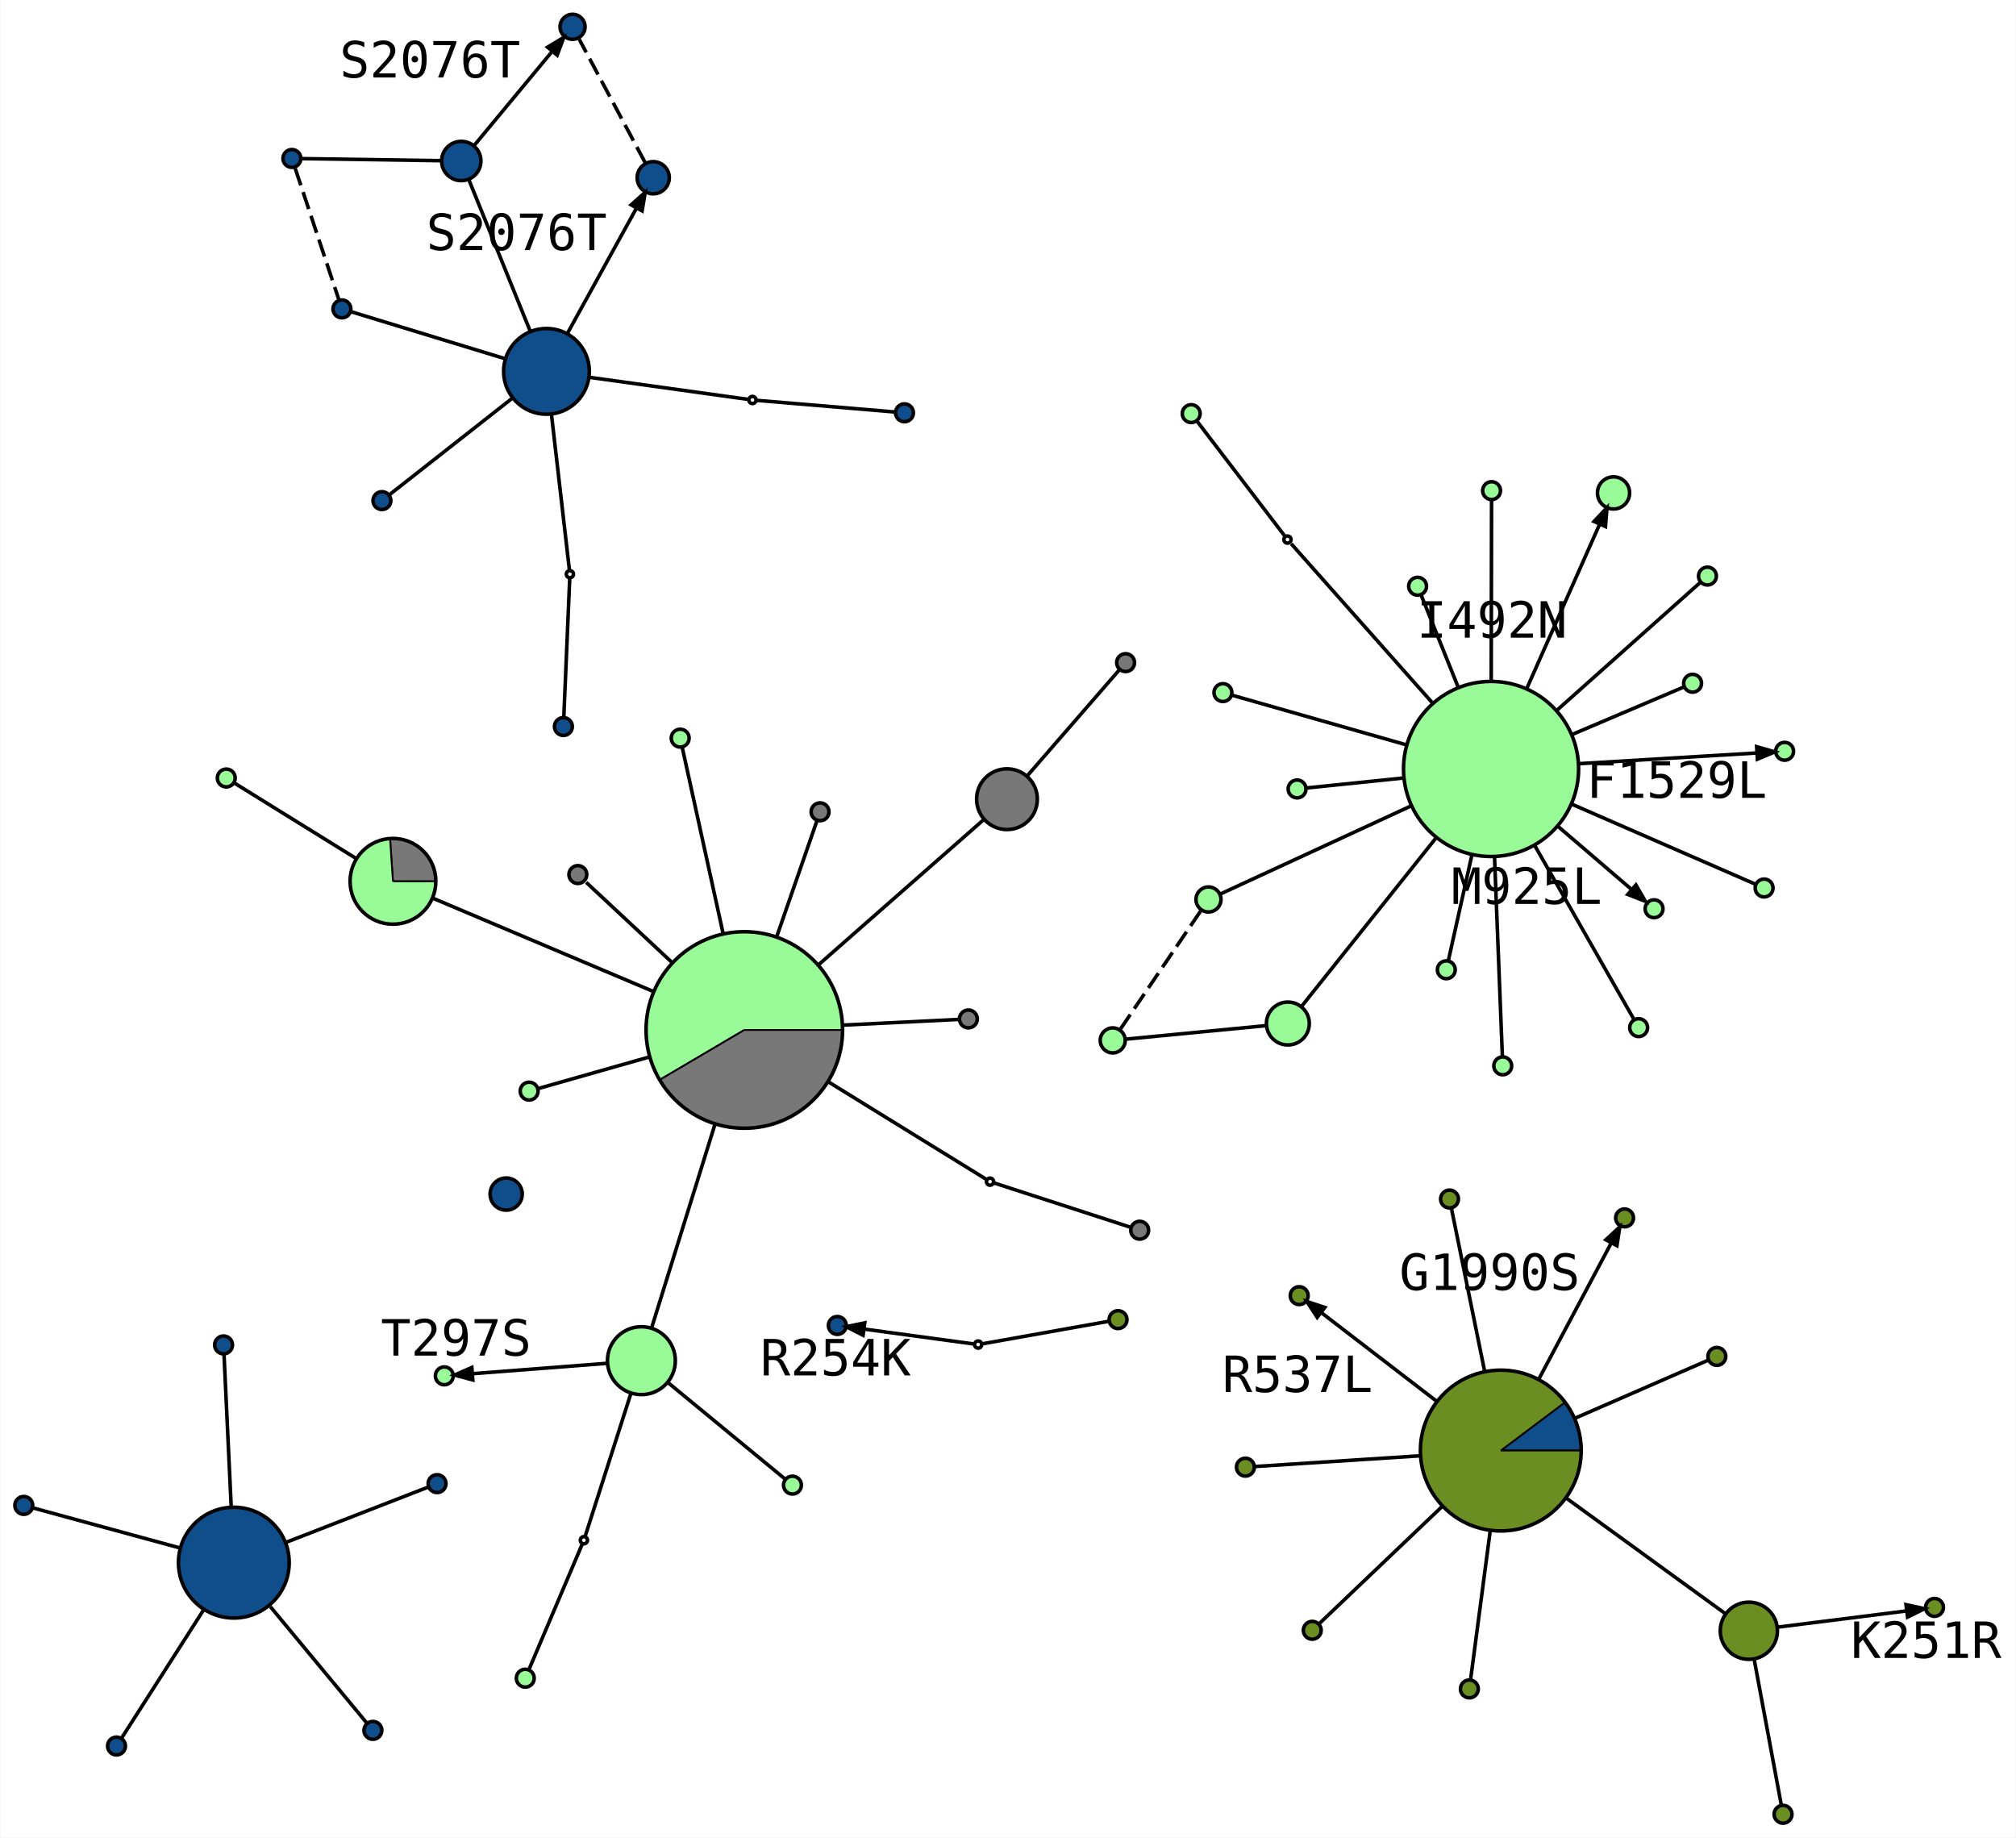
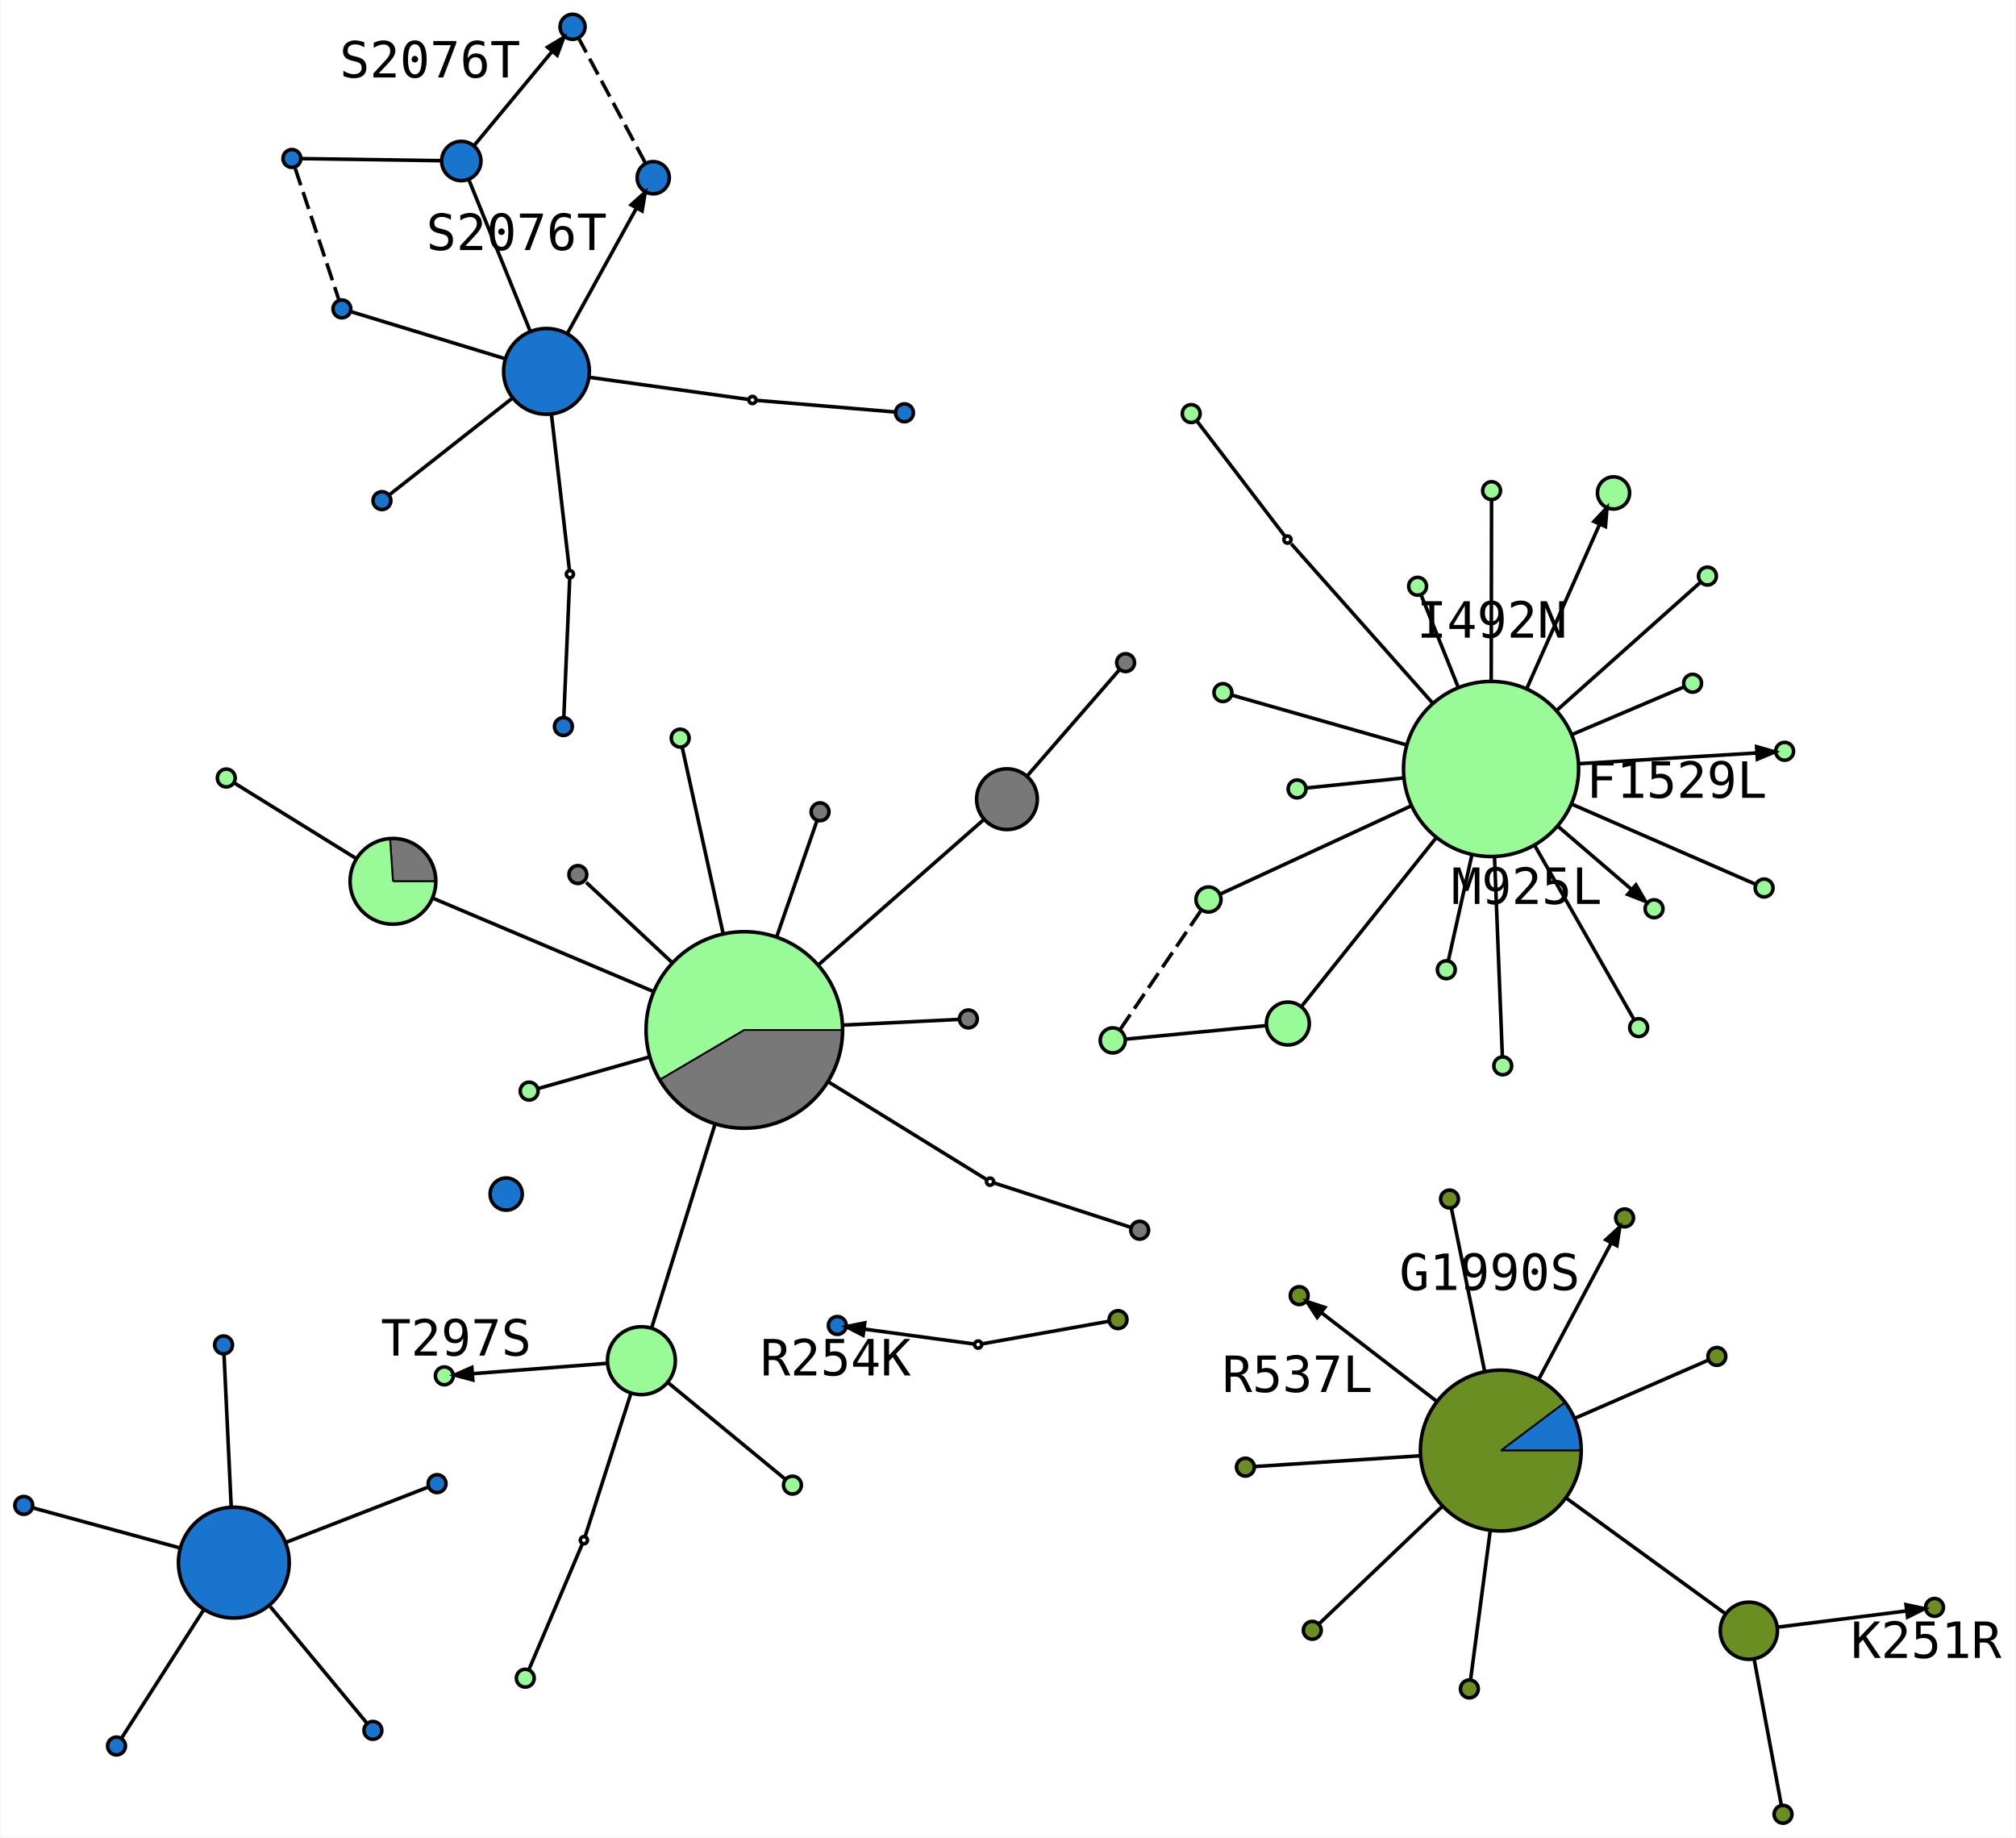
<svg xmlns="http://www.w3.org/2000/svg" width="564pt" height="514pt" viewBox="0.00 0.00 563.89 514.18">
  <g id="graph0" class="graph" transform="scale(1 1) rotate(0) translate(193.503 320.136)">
    <polygon fill="white" stroke="none" points="-193.503,194.045 -193.503,-320.136 370.391,-320.136 370.391,194.045 -193.503,194.045" />
    <g id="node1" class="node">
      <ellipse fill="palegreen" stroke="black" cx="223.631" cy="-104.957" rx="24.5" ry="24.5" />
    </g>
    <g id="node3" class="node">
      <ellipse fill="palegreen" stroke="black" cx="280.035" cy="-128.943" rx="2.5" ry="2.5" />
    </g>
    <g id="edge1" class="edge">
      <path fill="none" stroke="black" d="M246.248,-114.575C258.507,-119.788 272.233,-125.625 277.652,-127.929" />
    </g>
    <g id="node5" class="node">
      <ellipse fill="palegreen" stroke="black" cx="226.9" cy="-21.881" rx="2.5" ry="2.5" />
    </g>
    <g id="edge2" class="edge">
      <path fill="none" stroke="black" d="M224.612,-80.032C225.41,-59.767 226.455,-33.187 226.791,-24.648" />
    </g>
    <g id="node8" class="node">
      <ellipse fill="palegreen" stroke="black" cx="257.907" cy="-182.203" rx="4.5" ry="4.5" />
    </g>
    <g id="edge5" class="edge">
      <path fill="none" stroke="black" d="M233.73,-127.716C240.518,-143.014 249.089,-162.331 253.989,-173.374" />
      <polygon fill="black" stroke="black" points="252.449,-174.217 256.076,-178.077 255.648,-172.797 252.449,-174.217" />
      <text text-anchor="middle" x="223.905" y="-141.7" font-family="monospace" font-size="14.00">I492N</text>
    </g>
    <g id="node10" class="node">
      <ellipse fill="palegreen" stroke="black" cx="166.767" cy="-33.725" rx="6" ry="6" />
    </g>
    <g id="edge6" class="edge">
      <path fill="none" stroke="black" d="M208.093,-85.493C195.334,-69.51 178.18,-48.022 170.62,-38.551" />
    </g>
    <g id="node11" class="node">
      <ellipse fill="palegreen" stroke="black" cx="300.044" cy="-71.649" rx="2.5" ry="2.5" />
    </g>
    <g id="edge7" class="edge">
      <path fill="none" stroke="black" d="M246.144,-95.144C264.81,-87.007 289.525,-76.235 297.469,-72.772" />
    </g>
    <g id="node12" class="node">
      <ellipse fill="palegreen" stroke="black" cx="169.343" cy="-99.37" rx="2.5" ry="2.5" />
    </g>
    <g id="edge8" class="edge">
      <path fill="none" stroke="black" d="M199.029,-102.425C188.256,-101.316 176.944,-100.152 171.961,-99.639" />
    </g>
    <g id="node13" class="node">
      <ellipse fill="palegreen" stroke="black" cx="144.549" cy="-68.437" rx="3.5" ry="3.5" />
    </g>
    <g id="edge9" class="edge">
      <path fill="none" stroke="black" d="M201.181,-94.59C182.184,-85.817 156.671,-74.035 147.771,-69.926" />
    </g>
    <g id="node14" class="node">
      <ellipse fill="palegreen" stroke="black" cx="211.106" cy="-48.77" rx="2.5" ry="2.5" />
    </g>
    <g id="edge10" class="edge">
      <path fill="none" stroke="black" d="M218.247,-80.803C215.647,-69.144 212.842,-56.561 211.67,-51.303" />
    </g>
    <g id="node15" class="node">
      <ellipse fill="palegreen" stroke="black" cx="148.588" cy="-126.329" rx="2.5" ry="2.5" />
    </g>
    <g id="edge11" class="edge">
      <path fill="none" stroke="black" d="M199.887,-111.719C181.68,-116.904 158.448,-123.52 151,-125.642" />
    </g>
    <g id="node18" class="node">
      <ellipse fill="palegreen" stroke="black" cx="305.789" cy="-109.905" rx="2.5" ry="2.5" />
    </g>
    <g id="edge12" class="edge">
      <path fill="none" stroke="black" d="M248.281,-106.442C265.191,-107.46 286.547,-108.746 297.88,-109.429" />
      <polygon fill="black" stroke="black" points="297.956,-111.186 303.053,-109.74 298.167,-107.693 297.956,-111.186" />
      <text text-anchor="middle" x="275.587" y="-96.886" font-family="monospace" font-size="14.00">F1529L</text>
    </g>
    <g id="node19" class="node">
      <ellipse fill="palegreen" stroke="black" cx="284.186" cy="-158.937" rx="2.5" ry="2.5" />
    </g>
    <g id="edge13" class="edge">
      <path fill="none" stroke="black" d="M242.129,-121.446C256.876,-134.592 276.04,-151.676 282.192,-157.16" />
    </g>
    <g id="node20" class="node">
      <ellipse fill="palegreen" stroke="black" cx="223.777" cy="-182.839" rx="2.5" ry="2.5" />
    </g>
    <g id="edge14" class="edge">
      <path fill="none" stroke="black" d="M223.677,-129.599C223.713,-148.495 223.757,-172.606 223.772,-180.336" />
    </g>
    <g id="node21" class="node">
      <ellipse fill="palegreen" stroke="black" cx="269.245" cy="-65.844" rx="2.5" ry="2.5" />
    </g>
    <g id="edge15" class="edge">
      <path fill="none" stroke="black" d="M242.448,-88.823C249.662,-82.636 257.427,-75.978 262.732,-71.429" />
      <polygon fill="black" stroke="black" points="264.168,-72.503 266.825,-67.92 261.89,-69.846 264.168,-72.503" />
      <text text-anchor="middle" x="233.609" y="-67.194" font-family="monospace" font-size="14.00">M925L</text>
    </g>
    <g id="node23" class="node">
      <ellipse fill="palegreen" stroke="black" cx="264.937" cy="-32.577" rx="2.5" ry="2.5" />
    </g>
    <g id="edge16" class="edge">
      <path fill="none" stroke="black" d="M235.801,-83.632C245.891,-65.951 259.251,-42.541 263.545,-35.016" />
    </g>
    <g id="node27" class="node">
      <ellipse fill="palegreen" stroke="black" cx="203.072" cy="-156.083" rx="2.5" ry="2.5" />
    </g>
    <g id="edge17" class="edge">
      <path fill="none" stroke="black" d="M214.434,-127.828C210.329,-138.038 205.99,-148.826 204.078,-153.582" />
    </g>
    <g id="node63" class="node">
      <ellipse fill="white" stroke="black" cx="166.657" cy="-169.148" rx="1" ry="1" />
    </g>
    <g id="edge3" class="edge">
      <path fill="none" stroke="black" d="M207.152,-123.524C192.429,-140.112 172.468,-162.602 167.707,-167.966" />
    </g>
    <g id="node2" class="node">
      <ellipse fill="palegreen" stroke="black" cx="-14.154" cy="60.618" rx="9.5" ry="9.5" />
    </g>
    <g id="node4" class="node">
      <path fill="palegreen" stroke="black" stroke-width="0.5" d="M14.649,-31.92C14.649,-31.92 42.149,-31.92 42.149,-31.92 42.149,-32.973 42.089,-34.025 41.968,-35.07 41.847,-36.116 41.667,-37.154 41.427,-38.179 41.188,-39.205 40.889,-40.215 40.534,-41.206 40.178,-42.197 39.766,-43.167 39.3,-44.11 38.833,-45.054 38.313,-45.97 37.741,-46.854 37.169,-47.738 36.547,-48.588 35.878,-49.401 35.209,-50.214 34.493,-50.987 33.736,-51.718 32.978,-52.449 32.178,-53.135 31.342,-53.774 30.505,-54.413 29.632,-55.004 28.728,-55.543 27.824,-56.082 26.889,-56.568 25.929,-57 24.969,-57.432 23.985,-57.808 22.982,-58.127 21.978,-58.446 20.958,-58.707 19.924,-58.909 18.891,-59.111 17.847,-59.254 16.798,-59.336 15.748,-59.418 14.695,-59.44 13.643,-59.401 12.591,-59.363 11.542,-59.264 10.501,-59.105 9.46,-58.947 8.43,-58.728 7.414,-58.451 6.398,-58.174 5.399,-57.839 4.422,-57.447 3.445,-57.056 2.491,-56.609 1.565,-56.108 0.639,-55.607 -0.258,-55.053 -1.12,-54.45 -1.982,-53.846 -2.81,-53.193 -3.597,-52.495 -4.385,-51.796 -5.132,-51.053 -5.834,-50.269 -6.537,-49.485 -7.193,-48.661 -7.801,-47.801 -8.409,-46.942 -8.967,-46.048 -9.473,-45.125 -9.979,-44.201 -10.431,-43.25 -10.827,-42.274 -11.223,-41.299 -11.563,-40.302 -11.845,-39.288 -12.127,-38.273 -12.351,-37.244 -12.515,-36.204 -12.679,-35.164 -12.783,-34.115 -12.827,-33.064 -12.871,-32.012 -12.854,-30.958 -12.777,-29.908 -12.7,-28.858 -12.563,-27.814 -12.366,-26.779 -12.169,-25.745 -11.913,-24.723 -11.599,-23.718 -11.285,-22.714 -10.914,-21.728 -10.487,-20.765 -10.06,-19.803 -9.578,-18.866 -9.044,-17.959 -9.044,-17.959 14.649,-31.92 14.649,-31.92" />
      <path fill="#787878" stroke="black" stroke-width="0.5" d="M14.649,-31.92C14.649,-31.92 -9.044,-17.959 -9.044,-17.959 -8.664,-17.315 -8.258,-16.687 -7.828,-16.076 -7.397,-15.465 -6.942,-14.872 -6.463,-14.298 -5.984,-13.724 -5.481,-13.17 -4.957,-12.637 -4.433,-12.104 -3.888,-11.593 -3.322,-11.104 -2.756,-10.616 -2.17,-10.15 -1.567,-9.71 -0.963,-9.269 -0.342,-8.853 0.296,-8.463 0.934,-8.073 1.587,-7.709 2.254,-7.372 2.922,-7.035 3.602,-6.725 4.295,-6.444 4.987,-6.162 5.691,-5.909 6.404,-5.685 7.117,-5.461 7.839,-5.266 8.568,-5.101 9.297,-4.935 10.033,-4.8 10.773,-4.695 11.513,-4.589 12.257,-4.514 13.003,-4.469 13.749,-4.425 14.497,-4.41 15.244,-4.426 15.991,-4.443 16.738,-4.489 17.481,-4.566 18.225,-4.643 18.965,-4.75 19.7,-4.888 20.434,-5.025 21.163,-5.192 21.884,-5.389 22.606,-5.585 23.319,-5.811 24.021,-6.066 24.724,-6.321 25.416,-6.604 26.096,-6.915 26.776,-7.227 27.442,-7.565 28.094,-7.931 28.746,-8.296 29.383,-8.688 30.003,-9.105 30.623,-9.523 31.226,-9.965 31.811,-10.432 32.395,-10.898 32.959,-11.388 33.504,-11.901 34.048,-12.413 34.571,-12.948 35.071,-13.503 35.572,-14.058 36.05,-14.633 36.504,-15.227 36.957,-15.822 37.387,-16.434 37.79,-17.063 38.194,-17.692 38.572,-18.337 38.924,-18.997 39.275,-19.657 39.599,-20.331 39.895,-21.017 40.192,-21.703 40.46,-22.401 40.7,-23.109 40.939,-23.817 41.15,-24.535 41.331,-25.26 41.512,-25.985 41.663,-26.718 41.784,-27.455 41.906,-28.193 41.997,-28.935 42.058,-29.68 42.119,-30.425 42.149,-31.172 42.149,-31.92 42.149,-31.92 14.649,-31.92 14.649,-31.92" />
      <ellipse fill="none" stroke="black" cx="14.649" cy="-31.92" rx="27.5" ry="27.5" />
    </g>
    <g id="edge18" class="edge">
      <path fill="none" stroke="black" d="M-11.287,51.407C-7.189,38.241 0.505,13.522 6.453,-5.588" />
    </g>
    <g id="node24" class="node">
      <ellipse fill="palegreen" stroke="black" cx="-69.31" cy="64.864" rx="2.5" ry="2.5" />
    </g>
    <g id="edge21" class="edge">
      <path fill="none" stroke="black" d="M-23.762,61.358C-34.395,62.176 -51.34,63.481 -61.289,64.247" />
      <polygon fill="black" stroke="black" points="-61.342,66.006 -66.461,64.645 -61.61,62.516 -61.342,66.006" />
      <text text-anchor="middle" x="-66.011" y="59.194" font-family="monospace" font-size="14.00">T297S</text>
    </g>
    <g id="node25" class="node">
      <ellipse fill="palegreen" stroke="black" cx="28.119" cy="95.439" rx="2.5" ry="2.5" />
    </g>
    <g id="edge22" class="edge">
      <path fill="none" stroke="black" d="M-6.791,66.684C3.05,74.79 19.945,88.707 25.935,93.64" />
    </g>
    <g id="node64" class="node">
      <ellipse fill="white" stroke="black" cx="-30.246" cy="110.854" rx="1" ry="1" />
    </g>
    <g id="edge19" class="edge">
      <path fill="none" stroke="black" d="M-17.106,69.832C-21.17,82.522 -28.182,104.412 -29.872,109.686" />
    </g>
    <g id="node6" class="node">
      <path fill="#787878" stroke="black" stroke-width="0.5" d="M-83.685,-73.519C-83.685,-73.519 -71.685,-73.519 -71.685,-73.519 -71.685,-73.929 -71.706,-74.339 -71.748,-74.746 -71.79,-75.154 -71.852,-75.559 -71.936,-75.961 -72.019,-76.362 -72.123,-76.759 -72.247,-77.15 -72.371,-77.54 -72.515,-77.924 -72.678,-78.3 -72.841,-78.676 -73.024,-79.043 -73.225,-79.401 -73.426,-79.758 -73.645,-80.105 -73.881,-80.439 -74.117,-80.774 -74.371,-81.097 -74.64,-81.406 -74.909,-81.715 -75.195,-82.01 -75.494,-82.289 -75.794,-82.569 -76.107,-82.833 -76.434,-83.081 -76.76,-83.329 -77.1,-83.559 -77.45,-83.772 -77.8,-83.985 -78.161,-84.18 -78.531,-84.356 -78.901,-84.532 -79.28,-84.689 -79.666,-84.826 -80.052,-84.964 -80.445,-85.081 -80.844,-85.178 -81.242,-85.275 -81.645,-85.352 -82.051,-85.407 -82.457,-85.463 -82.865,-85.498 -83.275,-85.512 -83.685,-85.526 -84.095,-85.519 -84.504,-85.491 -84.504,-85.491 -83.685,-73.519 -83.685,-73.519" />
      <path fill="palegreen" stroke="black" stroke-width="0.5" d="M-83.685,-73.519C-83.685,-73.519 -84.504,-85.491 -84.504,-85.491 -85.083,-85.452 -85.659,-85.37 -86.226,-85.247 -86.794,-85.124 -87.352,-84.96 -87.896,-84.756 -88.439,-84.552 -88.968,-84.309 -89.477,-84.029 -89.985,-83.749 -90.473,-83.432 -90.936,-83.081 -91.398,-82.73 -91.835,-82.346 -92.242,-81.932 -92.649,-81.518 -93.026,-81.075 -93.369,-80.606 -93.712,-80.137 -94.02,-79.644 -94.292,-79.131 -94.563,-78.618 -94.797,-78.085 -94.992,-77.538 -95.186,-76.991 -95.341,-76.43 -95.454,-75.86 -95.567,-75.291 -95.639,-74.714 -95.669,-74.134 -95.699,-73.554 -95.686,-72.972 -95.632,-72.394 -95.577,-71.816 -95.481,-71.242 -95.344,-70.678 -95.206,-70.114 -95.028,-69.56 -94.81,-69.022 -94.592,-68.484 -94.336,-67.962 -94.043,-67.46 -93.749,-66.959 -93.42,-66.48 -93.058,-66.026 -92.695,-65.572 -92.3,-65.146 -91.875,-64.749 -91.451,-64.353 -90.998,-63.988 -90.521,-63.657 -90.044,-63.326 -89.543,-63.03 -89.023,-62.772 -88.503,-62.514 -87.964,-62.293 -87.412,-62.113 -86.86,-61.932 -86.296,-61.792 -85.724,-61.694 -85.151,-61.595 -84.573,-61.538 -83.992,-61.523 -83.411,-61.508 -82.831,-61.536 -82.254,-61.605 -81.677,-61.674 -81.106,-61.785 -80.546,-61.937 -79.985,-62.089 -79.437,-62.281 -78.904,-62.513 -78.371,-62.744 -77.856,-63.014 -77.362,-63.32 -76.869,-63.626 -76.398,-63.967 -75.954,-64.341 -75.51,-64.716 -75.093,-65.121 -74.708,-65.556 -74.322,-65.99 -73.969,-66.452 -73.65,-66.938 -73.332,-67.424 -73.049,-67.932 -72.804,-68.458 -72.559,-68.985 -72.353,-69.528 -72.187,-70.085 -72.02,-70.641 -71.895,-71.209 -71.811,-71.784 -71.727,-72.359 -71.685,-72.939 -71.685,-73.519 -71.685,-73.519 -83.685,-73.519 -83.685,-73.519" />
      <ellipse fill="none" stroke="black" cx="-83.685" cy="-73.519" rx="12" ry="12" />
    </g>
    <g id="edge23" class="edge">
      <path fill="none" stroke="black" d="M-10.93,-42.741C-30.847,-51.167 -57.532,-62.456 -72.425,-68.756" />
    </g>
    <g id="node16" class="node">
      <ellipse fill="palegreen" stroke="black" cx="-3.299" cy="-113.587" rx="2.5" ry="2.5" />
    </g>
    <g id="edge24" class="edge">
      <path fill="none" stroke="black" d="M8.673,-59.114C4.349,-78.788 -1.024,-103.234 -2.743,-111.056" />
    </g>
    <g id="node26" class="node">
      <ellipse fill="palegreen" stroke="black" cx="-45.573" cy="-14.811" rx="2.5" ry="2.5" />
    </g>
    <g id="edge25" class="edge">
      <path fill="none" stroke="black" d="M-11.94,-24.366C-24.292,-20.857 -37.445,-17.12 -42.932,-15.561" />
    </g>
    <g id="node28" class="node">
      <ellipse fill="#787878" stroke="black" cx="88.154" cy="-96.501" rx="8.5" ry="8.5" />
    </g>
    <g id="edge26" class="edge">
      <path fill="none" stroke="black" d="M35.516,-50.254C51.136,-63.977 71.495,-81.864 81.712,-90.841" />
    </g>
    <g id="node30" class="node">
      <ellipse fill="#787878" stroke="black" cx="-31.938" cy="-75.412" rx="2.5" ry="2.5" />
    </g>
    <g id="edge29" class="edge">
      <path fill="none" stroke="black" d="M-5.649,-50.87C-15.065,-59.66 -25.144,-69.07 -29.596,-73.226" />
    </g>
    <g id="node31" class="node">
      <ellipse fill="#787878" stroke="black" cx="77.352" cy="-35.01" rx="2.5" ry="2.5" />
    </g>
    <g id="edge30" class="edge">
      <path fill="none" stroke="black" d="M42.334,-33.284C55.195,-33.918 68.889,-34.593 74.602,-34.874" />
    </g>
    <g id="node32" class="node">
      <ellipse fill="#787878" stroke="black" cx="35.846" cy="-92.973" rx="2.5" ry="2.5" />
    </g>
    <g id="edge31" class="edge">
      <path fill="none" stroke="black" d="M23.762,-58.166C28.25,-71.094 33.101,-85.066 35.009,-90.561" />
    </g>
    <g id="node65" class="node">
      <ellipse fill="white" stroke="black" cx="83.416" cy="10.523" rx="1" ry="1" />
    </g>
    <g id="edge27" class="edge">
      <path fill="none" stroke="black" d="M38.315,-17.314C55.72,-6.571 77.197,6.684 82.294,9.83" />
    </g>
    <g id="node22" class="node">
      <ellipse fill="palegreen" stroke="black" cx="-130.333" cy="-102.43" rx="2.5" ry="2.5" />
    </g>
    <g id="edge32" class="edge">
      <path fill="none" stroke="black" d="M-94.037,-79.935C-105.203,-86.856 -122.185,-97.38 -128.161,-101.084" />
    </g>
    <g id="node7" class="node">
      <ellipse fill="palegreen" stroke="black" cx="139.716" cy="-204.401" rx="2.5" ry="2.5" />
    </g>
    <g id="node9" class="node">
      <ellipse fill="palegreen" stroke="black" cx="117.751" cy="-29.003" rx="3.5" ry="3.5" />
    </g>
    <g id="edge33" class="edge">
      <path fill="none" stroke="black" d="M121.276,-29.342C129.53,-30.137 150.195,-32.129 160.59,-33.13" />
    </g>
    <g id="edge62" class="edge">
      <path fill="none" stroke="black" stroke-dasharray="5,2" d="M119.854,-32.097C124.888,-39.505 137.58,-58.183 142.529,-65.465" />
    </g>
    <g id="node17" class="node">
      <ellipse fill="palegreen" stroke="black" cx="-46.652" cy="149.465" rx="2.5" ry="2.5" />
    </g>
    <g id="node33" class="node">
      <ellipse fill="#787878" stroke="black" cx="121.356" cy="-134.713" rx="2.5" ry="2.5" />
    </g>
    <g id="edge34" class="edge">
      <path fill="none" stroke="black" d="M93.938,-103.157C101.666,-112.052 114.936,-127.325 119.641,-132.739" />
    </g>
    <g id="node29" class="node">
      <ellipse fill="#787878" stroke="black" cx="125.297" cy="24.113" rx="2.5" ry="2.5" />
    </g>
    <g id="node34" class="node">
-       <ellipse fill="#104e8b" stroke="black" cx="-128.216" cy="117.133" rx="15.5" ry="15.5" />
+       <ellipse fill="#1874cd" stroke="black" cx="-128.216" cy="117.133" rx="15.5" ry="15.5" />
    </g>
    <g id="node38" class="node">
-       <ellipse fill="#104e8b" stroke="black" cx="-89.298" cy="164.069" rx="2.5" ry="2.5" />
+       <ellipse fill="#1874cd" stroke="black" cx="-89.298" cy="164.069" rx="2.5" ry="2.5" />
    </g>
    <g id="edge35" class="edge">
      <path fill="none" stroke="black" d="M-117.99,129.465C-108.622,140.764 -95.535,156.546 -90.957,162.067" />
    </g>
    <g id="node41" class="node">
-       <ellipse fill="#104e8b" stroke="black" cx="-161.051" cy="168.445" rx="2.5" ry="2.5" />
+       <ellipse fill="#1874cd" stroke="black" cx="-161.051" cy="168.445" rx="2.5" ry="2.5" />
    </g>
    <g id="edge36" class="edge">
      <path fill="none" stroke="black" d="M-136.672,130.347C-144.576,142.7 -155.73,160.13 -159.635,166.232" />
    </g>
    <g id="node46" class="node">
-       <ellipse fill="#104e8b" stroke="black" cx="-187.003" cy="101.116" rx="2.5" ry="2.5" />
+       <ellipse fill="#1874cd" stroke="black" cx="-187.003" cy="101.116" rx="2.5" ry="2.5" />
    </g>
    <g id="edge37" class="edge">
      <path fill="none" stroke="black" d="M-143.355,113.008C-157.507,109.152 -177.476,103.712 -184.467,101.807" />
    </g>
    <g id="node47" class="node">
-       <ellipse fill="#104e8b" stroke="black" cx="-71.342" cy="95.027" rx="2.5" ry="2.5" />
+       <ellipse fill="#1874cd" stroke="black" cx="-71.342" cy="95.027" rx="2.5" ry="2.5" />
    </g>
    <g id="edge38" class="edge">
      <path fill="none" stroke="black" d="M-113.569,111.44C-99.878,106.118 -80.559,98.609 -73.795,95.981" />
    </g>
    <g id="node51" class="node">
-       <ellipse fill="#104e8b" stroke="black" cx="-131.09" cy="56.21" rx="2.5" ry="2.5" />
+       <ellipse fill="#1874cd" stroke="black" cx="-131.09" cy="56.21" rx="2.5" ry="2.5" />
    </g>
    <g id="edge39" class="edge">
      <path fill="none" stroke="black" d="M-128.956,101.444C-129.648,86.777 -130.625,66.082 -130.966,58.837" />
    </g>
    <g id="node35" class="node">
-       <ellipse fill="#104e8b" stroke="black" cx="-64.564" cy="-275.084" rx="5.5" ry="5.5" />
+       <ellipse fill="#1874cd" stroke="black" cx="-64.564" cy="-275.084" rx="5.5" ry="5.5" />
    </g>
    <g id="node37" class="node">
-       <ellipse fill="#104e8b" stroke="black" cx="-40.72" cy="-216.22" rx="12" ry="12" />
+       <ellipse fill="#1874cd" stroke="black" cx="-40.72" cy="-216.22" rx="12" ry="12" />
    </g>
    <g id="edge40" class="edge">
      <path fill="none" stroke="black" d="M-62.364,-269.651C-58.49,-260.088 -50.379,-240.066 -45.261,-227.431" />
    </g>
    <g id="node39" class="node">
-       <ellipse fill="#104e8b" stroke="black" cx="-111.966" cy="-275.794" rx="2.5" ry="2.5" />
+       <ellipse fill="#1874cd" stroke="black" cx="-111.966" cy="-275.794" rx="2.5" ry="2.5" />
    </g>
    <g id="edge41" class="edge">
      <path fill="none" stroke="black" d="M-70.376,-275.171C-80.661,-275.325 -101.689,-275.64 -109.212,-275.753" />
    </g>
    <g id="node49" class="node">
-       <ellipse fill="#104e8b" stroke="black" cx="-33.419" cy="-312.636" rx="3.5" ry="3.5" />
+       <ellipse fill="#1874cd" stroke="black" cx="-33.419" cy="-312.636" rx="3.5" ry="3.5" />
    </g>
    <g id="edge42" class="edge">
      <path fill="none" stroke="black" d="M-60.991,-279.391C-55.699,-285.773 -45.714,-297.813 -39.323,-305.518" />
      <polygon fill="black" stroke="black" points="-40.422,-306.935 -35.883,-309.666 -37.728,-304.7 -40.422,-306.935" />
      <text text-anchor="middle" x="-73.336" y="-298.451" font-family="monospace" font-size="14.00">S2076T</text>
    </g>
    <g id="node36" class="node">
-       <ellipse fill="#104e8b" stroke="black" cx="-52" cy="14" rx="4.5" ry="4.5" />
+       <ellipse fill="#1874cd" stroke="black" cx="-52" cy="14" rx="4.5" ry="4.5" />
    </g>
    <g id="node43" class="node">
-       <ellipse fill="#104e8b" stroke="black" cx="-97.97" cy="-233.696" rx="2.5" ry="2.5" />
+       <ellipse fill="#1874cd" stroke="black" cx="-97.97" cy="-233.696" rx="2.5" ry="2.5" />
    </g>
    <g id="edge43" class="edge">
      <path fill="none" stroke="black" d="M-52.305,-219.757C-65.897,-223.906 -87.548,-230.515 -95.19,-232.847" />
    </g>
    <g id="node45" class="node">
-       <ellipse fill="#104e8b" stroke="black" cx="-10.844" cy="-270.402" rx="4.5" ry="4.5" />
+       <ellipse fill="#1874cd" stroke="black" cx="-10.844" cy="-270.402" rx="4.5" ry="4.5" />
    </g>
    <g id="edge46" class="edge">
      <path fill="none" stroke="black" d="M-34.817,-226.925C-29.193,-237.125 -20.831,-252.29 -15.616,-261.749" />
      <polygon fill="black" stroke="black" points="-17.026,-262.815 -13.079,-266.349 -13.961,-261.125 -17.026,-262.815" />
      <text text-anchor="middle" x="-49.096" y="-250.169" font-family="monospace" font-size="14.00">S2076T</text>
    </g>
    <g id="node50" class="node">
-       <ellipse fill="#104e8b" stroke="black" cx="-86.768" cy="-180.049" rx="2.5" ry="2.5" />
+       <ellipse fill="#1874cd" stroke="black" cx="-86.768" cy="-180.049" rx="2.5" ry="2.5" />
    </g>
    <g id="edge49" class="edge">
      <path fill="none" stroke="black" d="M-50.485,-208.549C-61.468,-199.922 -78.556,-186.499 -84.578,-181.769" />
    </g>
    <g id="node66" class="node">
      <ellipse fill="white" stroke="black" cx="16.93" cy="-208.207" rx="1" ry="1" />
    </g>
    <g id="edge44" class="edge">
      <path fill="none" stroke="black" d="M-28.774,-214.56C-13.999,-212.506 9.912,-209.182 15.659,-208.383" />
    </g>
    <g id="node67" class="node">
      <ellipse fill="white" stroke="black" cx="-34.164" cy="-159.458" rx="1" ry="1" />
    </g>
    <g id="edge47" class="edge">
      <path fill="none" stroke="black" d="M-39.33,-204.183C-37.646,-189.603 -34.954,-166.296 -34.307,-160.696" />
    </g>
    <g id="edge63" class="edge">
      <path fill="none" stroke="black" stroke-dasharray="5,2" d="M-111.048,-273.032C-108.469,-265.276 -101.193,-243.39 -98.768,-236.095" />
    </g>
    <g id="node40" class="node">
-       <ellipse fill="#104e8b" stroke="black" cx="40.674" cy="50.763" rx="2.5" ry="2.5" />
+       <ellipse fill="#1874cd" stroke="black" cx="40.674" cy="50.763" rx="2.5" ry="2.5" />
    </g>
    <g id="node42" class="node">
-       <path fill="#104e8b" stroke="black" stroke-width="0.5" d="M226.357,85.767C226.357,85.767 248.857,85.767 248.857,85.767 248.857,84.558 248.759,83.351 248.565,82.157 248.371,80.964 248.082,79.788 247.699,78.642 247.316,77.495 246.841,76.381 246.279,75.31 245.718,74.24 245.07,73.216 244.344,72.25 244.344,72.25 226.357,85.767 226.357,85.767" />
+       <path fill="#1874cd" stroke="black" stroke-width="0.5" d="M226.357,85.767C226.357,85.767 248.857,85.767 248.857,85.767 248.857,84.558 248.759,83.351 248.565,82.157 248.371,80.964 248.082,79.788 247.699,78.642 247.316,77.495 246.841,76.381 246.279,75.31 245.718,74.24 245.07,73.216 244.344,72.25 244.344,72.25 226.357,85.767 226.357,85.767" />
      <path fill="olivedrab" stroke="black" stroke-width="0.5" d="M226.357,85.767C226.357,85.767 244.344,72.25 244.344,72.25 243.947,71.722 243.527,71.211 243.085,70.72 242.643,70.228 242.18,69.757 241.696,69.306 241.213,68.856 240.709,68.426 240.188,68.02 239.667,67.614 239.128,67.231 238.573,66.872 238.018,66.513 237.447,66.179 236.863,65.87 236.279,65.562 235.681,65.279 235.072,65.023 234.462,64.767 233.842,64.538 233.213,64.337 232.583,64.135 231.945,63.962 231.3,63.816 230.655,63.671 230.005,63.554 229.35,63.467 228.695,63.379 228.036,63.32 227.376,63.29 226.716,63.26 226.054,63.259 225.394,63.287 224.734,63.316 224.075,63.373 223.42,63.459 222.765,63.545 222.113,63.66 221.468,63.804 220.823,63.948 220.185,64.12 219.555,64.319 218.925,64.519 218.304,64.747 217.694,65.001 217.084,65.256 216.486,65.537 215.9,65.844 215.315,66.151 214.744,66.484 214.188,66.841 213.632,67.199 213.092,67.58 212.57,67.985 212.048,68.39 211.543,68.818 211.059,69.267 210.574,69.717 210.109,70.187 209.666,70.678 209.223,71.168 208.802,71.677 208.403,72.205 208.005,72.732 207.63,73.277 207.28,73.837 206.929,74.397 206.604,74.973 206.304,75.562 206.004,76.151 205.73,76.753 205.484,77.366 205.237,77.979 205.017,78.603 204.825,79.235 204.634,79.868 204.47,80.508 204.334,81.155 204.199,81.802 204.092,82.454 204.014,83.111 203.936,83.767 203.887,84.427 203.867,85.087 203.847,85.748 203.856,86.409 203.894,87.069 203.933,87.728 204,88.386 204.096,89.04 204.192,89.694 204.317,90.343 204.47,90.986 204.624,91.629 204.805,92.265 205.015,92.892 205.224,93.519 205.461,94.136 205.724,94.742 205.988,95.348 206.278,95.942 206.594,96.523 206.91,97.103 207.251,97.669 207.617,98.22 207.983,98.77 208.373,99.304 208.786,99.82 209.198,100.337 209.634,100.834 210.09,101.312 210.547,101.79 211.024,102.247 211.521,102.683 212.018,103.119 212.534,103.532 213.067,103.923 213.601,104.313 214.151,104.68 214.717,105.022 215.282,105.364 215.863,105.68 216.456,105.971 217.049,106.262 217.655,106.527 218.272,106.764 218.889,107.002 219.516,107.212 220.151,107.394 220.786,107.576 221.429,107.73 222.078,107.856 222.727,107.982 223.381,108.079 224.039,108.147 224.696,108.215 225.356,108.254 226.017,108.264 226.678,108.274 227.339,108.255 227.998,108.207 228.657,108.159 229.314,108.081 229.966,107.975 230.618,107.869 231.266,107.735 231.906,107.572 232.547,107.409 233.18,107.217 233.803,106.999 234.427,106.78 235.041,106.534 235.643,106.261 236.245,105.988 236.834,105.689 237.41,105.365 237.986,105.04 238.547,104.69 239.091,104.316 239.636,103.942 240.164,103.544 240.674,103.123 241.184,102.703 241.675,102.26 242.146,101.796 242.617,101.332 243.067,100.848 243.495,100.345 243.923,99.841 244.329,99.319 244.711,98.78 245.094,98.241 245.452,97.685 245.785,97.115 246.119,96.544 246.427,95.959 246.709,95.361 246.99,94.763 247.246,94.153 247.474,93.533 247.702,92.913 247.903,92.283 248.075,91.645 248.248,91.007 248.392,90.362 248.508,89.711 248.624,89.06 248.711,88.405 248.769,87.746 248.828,87.088 248.857,86.427 248.857,85.767 248.857,85.767 226.357,85.767 226.357,85.767" />
      <ellipse fill="none" stroke="black" cx="226.357" cy="85.767" rx="22.5" ry="22.5" />
    </g>
    <g id="node52" class="node">
      <ellipse fill="olivedrab" stroke="black" cx="295.778" cy="136.193" rx="8" ry="8" />
    </g>
    <g id="edge52" class="edge">
      <path fill="none" stroke="black" d="M244.596,99.016C259.219,109.637 278.919,123.947 289.087,131.332" />
    </g>
    <g id="node53" class="node">
      <ellipse fill="olivedrab" stroke="black" cx="217.558" cy="152.471" rx="2.5" ry="2.5" />
    </g>
    <g id="edge53" class="edge">
      <path fill="none" stroke="black" d="M223.378,108.35C221.344,123.77 218.856,142.632 217.929,149.658" />
    </g>
    <g id="node54" class="node">
      <ellipse fill="olivedrab" stroke="black" cx="169.934" cy="42.417" rx="2.5" ry="2.5" />
    </g>
    <g id="edge54" class="edge">
      <path fill="none" stroke="black" d="M208.504,72.051C197.382,63.505 183.765,53.044 176.046,47.113" />
      <polygon fill="black" stroke="black" points="174.976,48.498 172.077,44.064 177.108,45.722 174.976,48.498" />
      <text text-anchor="middle" x="169.46" y="69.388" font-family="monospace" font-size="14.00">R537L</text>
    </g>
    <g id="node55" class="node">
      <ellipse fill="olivedrab" stroke="black" cx="261.002" cy="20.665" rx="2.5" ry="2.5" />
    </g>
    <g id="edge55" class="edge">
      <path fill="none" stroke="black" d="M236.94,65.88C243.86,52.877 252.48,36.679 257.299,27.625" />
      <polygon fill="black" stroke="black" points="255.761,26.789 259.655,23.198 258.851,28.434 255.761,26.789" />
      <text text-anchor="middle" x="223.246" y="40.835" font-family="monospace" font-size="14.00">G1990S</text>
    </g>
    <g id="node56" class="node">
      <ellipse fill="olivedrab" stroke="black" cx="212.004" cy="15.382" rx="2.5" ry="2.5" />
    </g>
    <g id="edge56" class="edge">
      <path fill="none" stroke="black" d="M221.815,63.496C218.399,46.742 214.057,25.45 212.549,18.055" />
    </g>
    <g id="node57" class="node">
      <ellipse fill="olivedrab" stroke="black" cx="154.879" cy="90.41" rx="2.5" ry="2.5" />
    </g>
    <g id="edge57" class="edge">
      <path fill="none" stroke="black" d="M203.741,87.236C186.726,88.341 165.104,89.746 157.593,90.234" />
    </g>
    <g id="node58" class="node">
      <ellipse fill="olivedrab" stroke="black" cx="286.818" cy="59.424" rx="2.5" ry="2.5" />
    </g>
    <g id="edge58" class="edge">
      <path fill="none" stroke="black" d="M247.164,76.701C261.101,70.629 278.006,63.263 284.299,60.522" />
    </g>
    <g id="node60" class="node">
      <ellipse fill="olivedrab" stroke="black" cx="173.596" cy="136.064" rx="2.5" ry="2.5" />
    </g>
    <g id="edge59" class="edge">
      <path fill="none" stroke="black" d="M209.952,101.405C197.368,113.402 181.232,128.784 175.624,134.131" />
    </g>
    <g id="node44" class="node">
-       <ellipse fill="#104e8b" stroke="black" cx="59.467" cy="-204.622" rx="2.5" ry="2.5" />
+       <ellipse fill="#1874cd" stroke="black" cx="59.467" cy="-204.622" rx="2.5" ry="2.5" />
    </g>
    <g id="edge64" class="edge">
      <path fill="none" stroke="black" stroke-dasharray="5,2" d="M-13.091,-274.606C-17.552,-282.952 -27.45,-301.469 -31.567,-309.171" />
    </g>
    <g id="node48" class="node">
-       <ellipse fill="#104e8b" stroke="black" cx="-35.982" cy="-116.832" rx="2.5" ry="2.5" />
+       <ellipse fill="#1874cd" stroke="black" cx="-35.982" cy="-116.832" rx="2.5" ry="2.5" />
    </g>
    <g id="node61" class="node">
      <ellipse fill="olivedrab" stroke="black" cx="347.735" cy="129.661" rx="2.5" ry="2.5" />
    </g>
    <g id="edge60" class="edge">
      <path fill="none" stroke="black" d="M303.897,135.173C313.729,133.936 330.176,131.869 339.886,130.648" />
      <polygon fill="black" stroke="black" points="339.762,128.9 344.941,130.012 340.199,132.372 339.762,128.9" />
      <text text-anchor="middle" x="345.391" y="143.796" font-family="monospace" font-size="14.00">K251R</text>
    </g>
    <g id="node62" class="node">
      <ellipse fill="olivedrab" stroke="black" cx="305.34" cy="187.545" rx="2.5" ry="2.5" />
    </g>
    <g id="edge61" class="edge">
      <path fill="none" stroke="black" d="M297.272,144.217C299.457,155.952 303.418,177.221 304.826,184.784" />
    </g>
    <g id="node59" class="node">
      <ellipse fill="olivedrab" stroke="black" cx="119.239" cy="49.13" rx="2.5" ry="2.5" />
    </g>
    <g id="edge4" class="edge">
      <path fill="none" stroke="black" d="M165.991,-170.02C162.556,-174.515 146.791,-195.143 141.474,-202.101" />
    </g>
    <g id="edge20" class="edge">
      <path fill="none" stroke="black" d="M-30.651,111.808C-32.743,116.732 -42.343,139.325 -45.581,146.946" />
    </g>
    <g id="edge28" class="edge">
      <path fill="none" stroke="black" d="M84.451,10.859C89.792,12.592 114.299,20.544 122.566,23.227" />
    </g>
    <g id="edge45" class="edge">
      <path fill="none" stroke="black" d="M17.982,-208.118C23.406,-207.661 48.297,-205.564 56.693,-204.856" />
    </g>
    <g id="edge48" class="edge">
      <path fill="none" stroke="black" d="M-34.209,-158.404C-34.441,-152.969 -35.504,-128.026 -35.863,-119.612" />
    </g>
    <g id="node68" class="node">
      <ellipse fill="white" stroke="black" cx="80.086" cy="56.107" rx="1" ry="1" />
    </g>
    <g id="edge50" class="edge">
      <path fill="none" stroke="black" d="M78.775,55.93C74.085,55.294 57.909,53.1 48.206,51.784" />
      <polygon fill="black" stroke="black" points="47.882,53.506 43.162,51.1 48.352,50.038 47.882,53.506" />
      <text text-anchor="middle" x="40.188" y="64.745" font-family="monospace" font-size="14.00">R254K</text>
    </g>
    <g id="edge51" class="edge">
      <path fill="none" stroke="black" d="M81.389,55.875C87.015,54.873 109.28,50.905 116.768,49.57" />
    </g>
  </g>
</svg>
